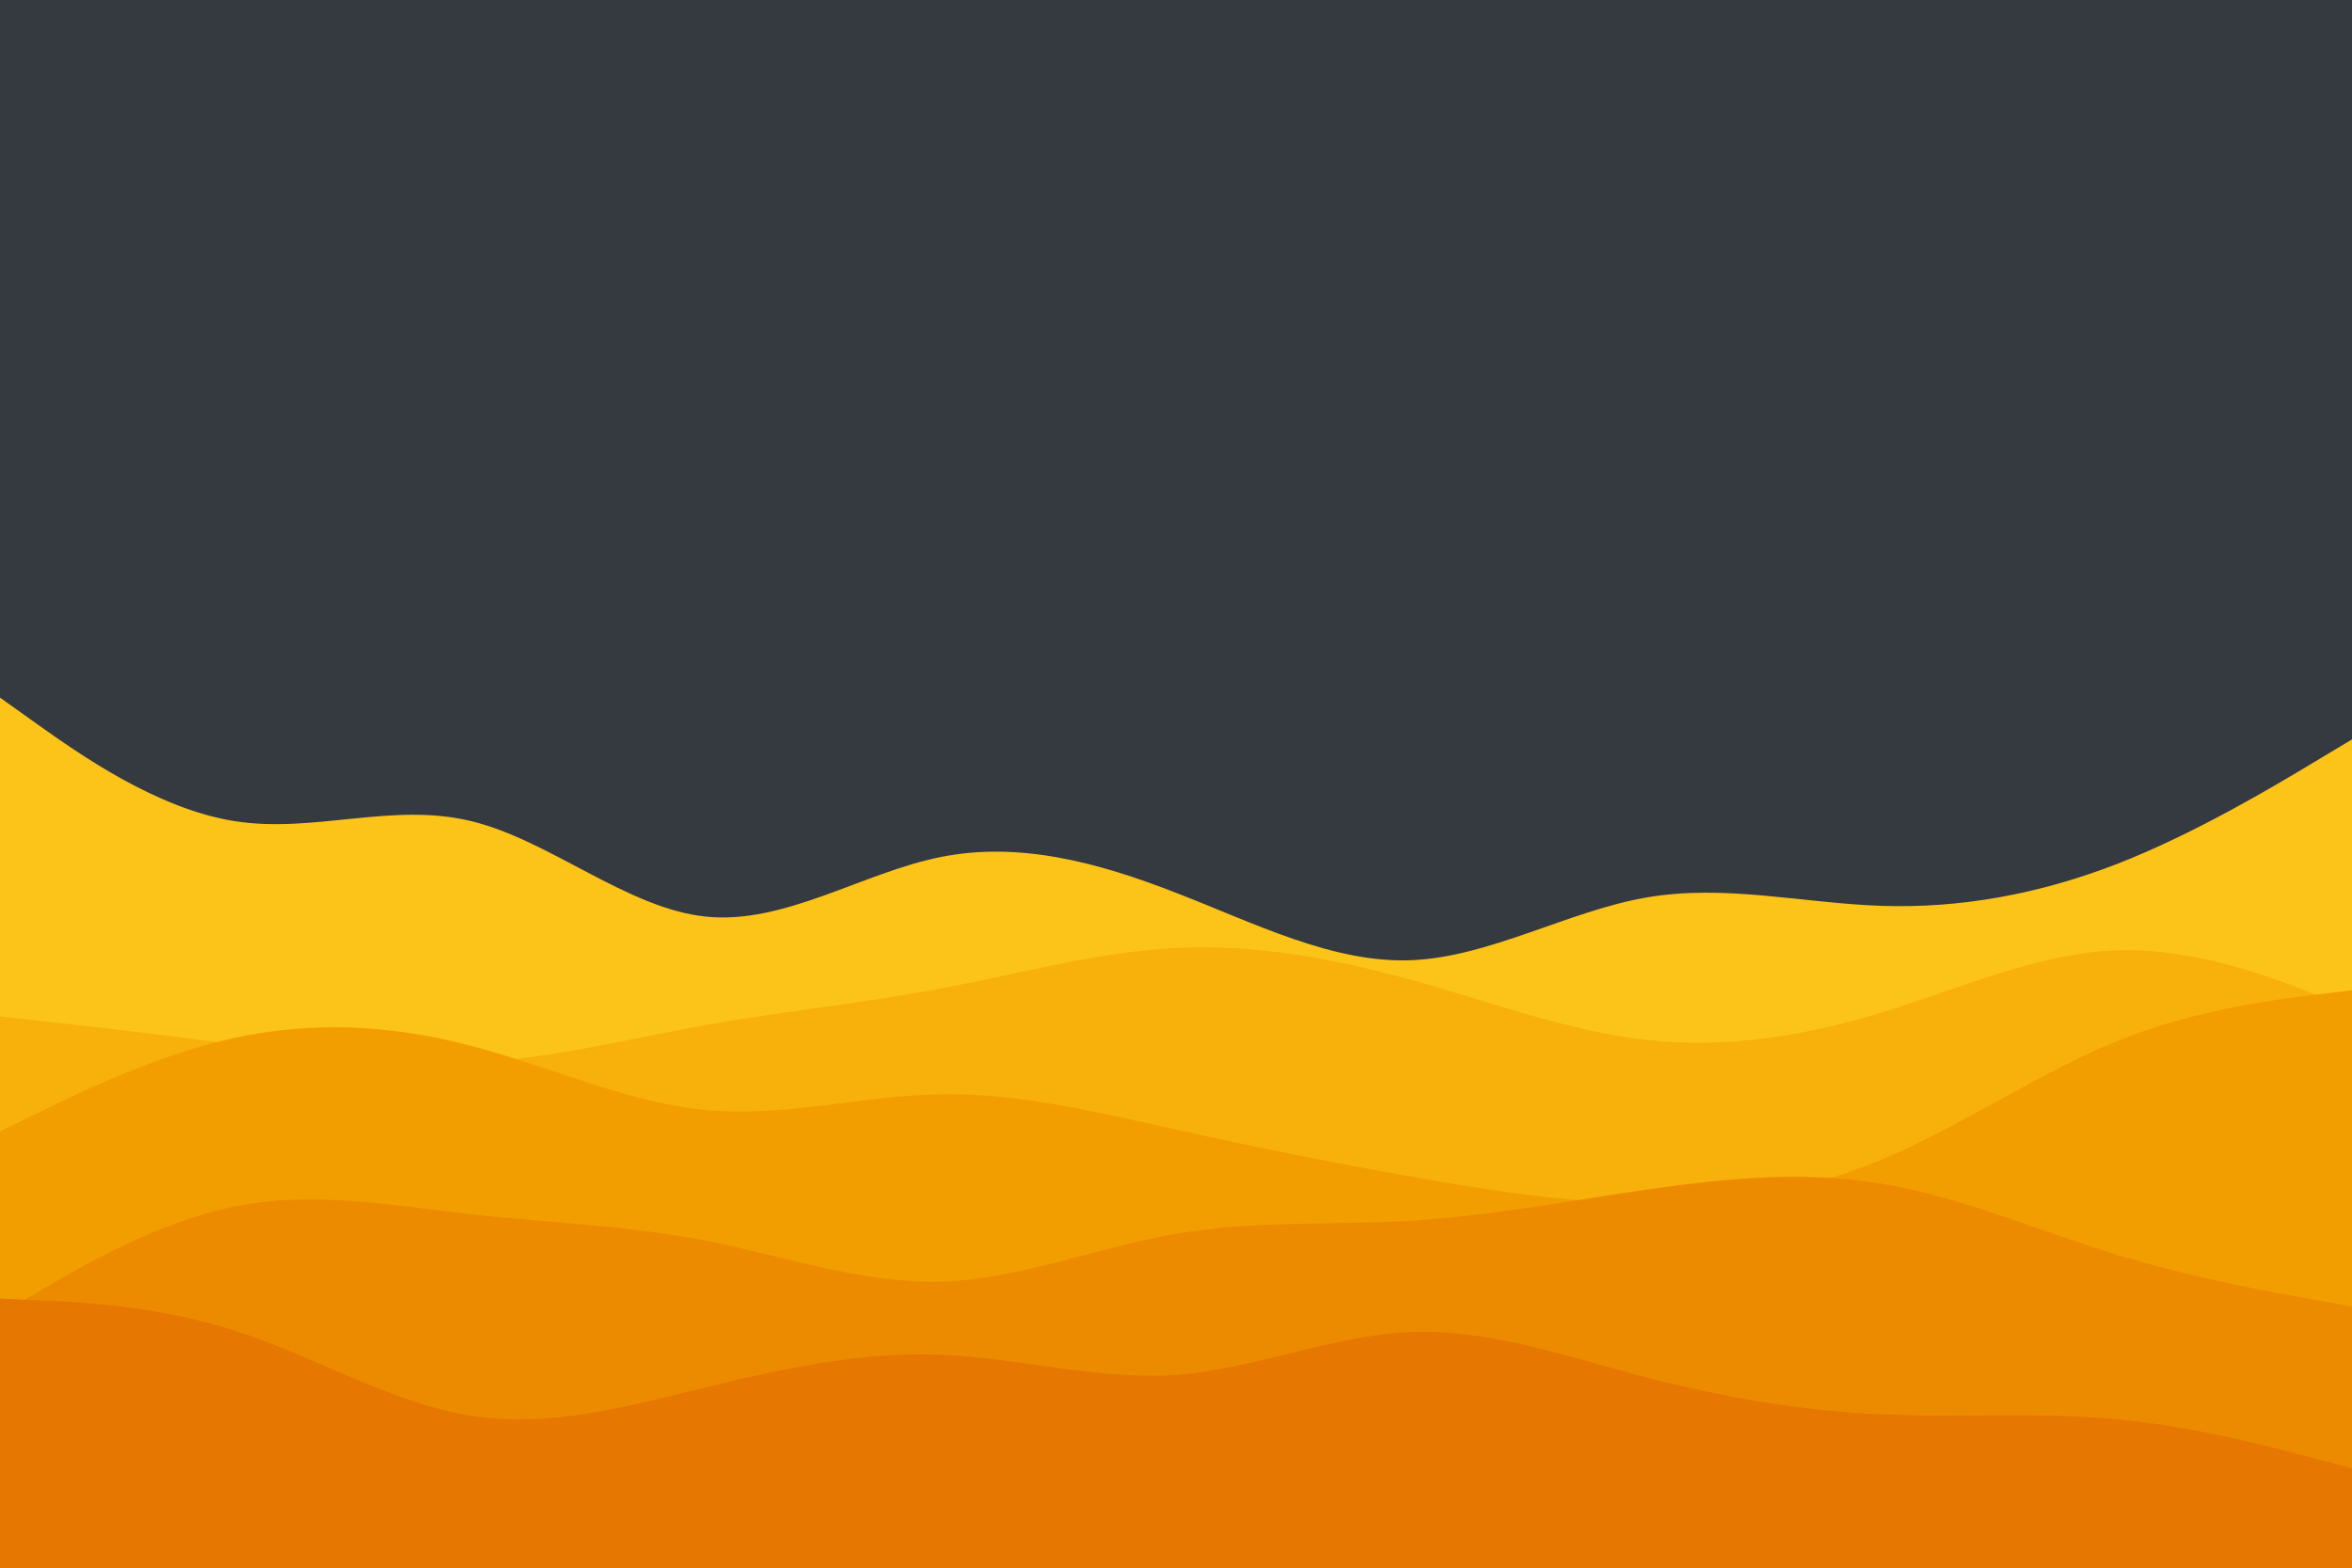
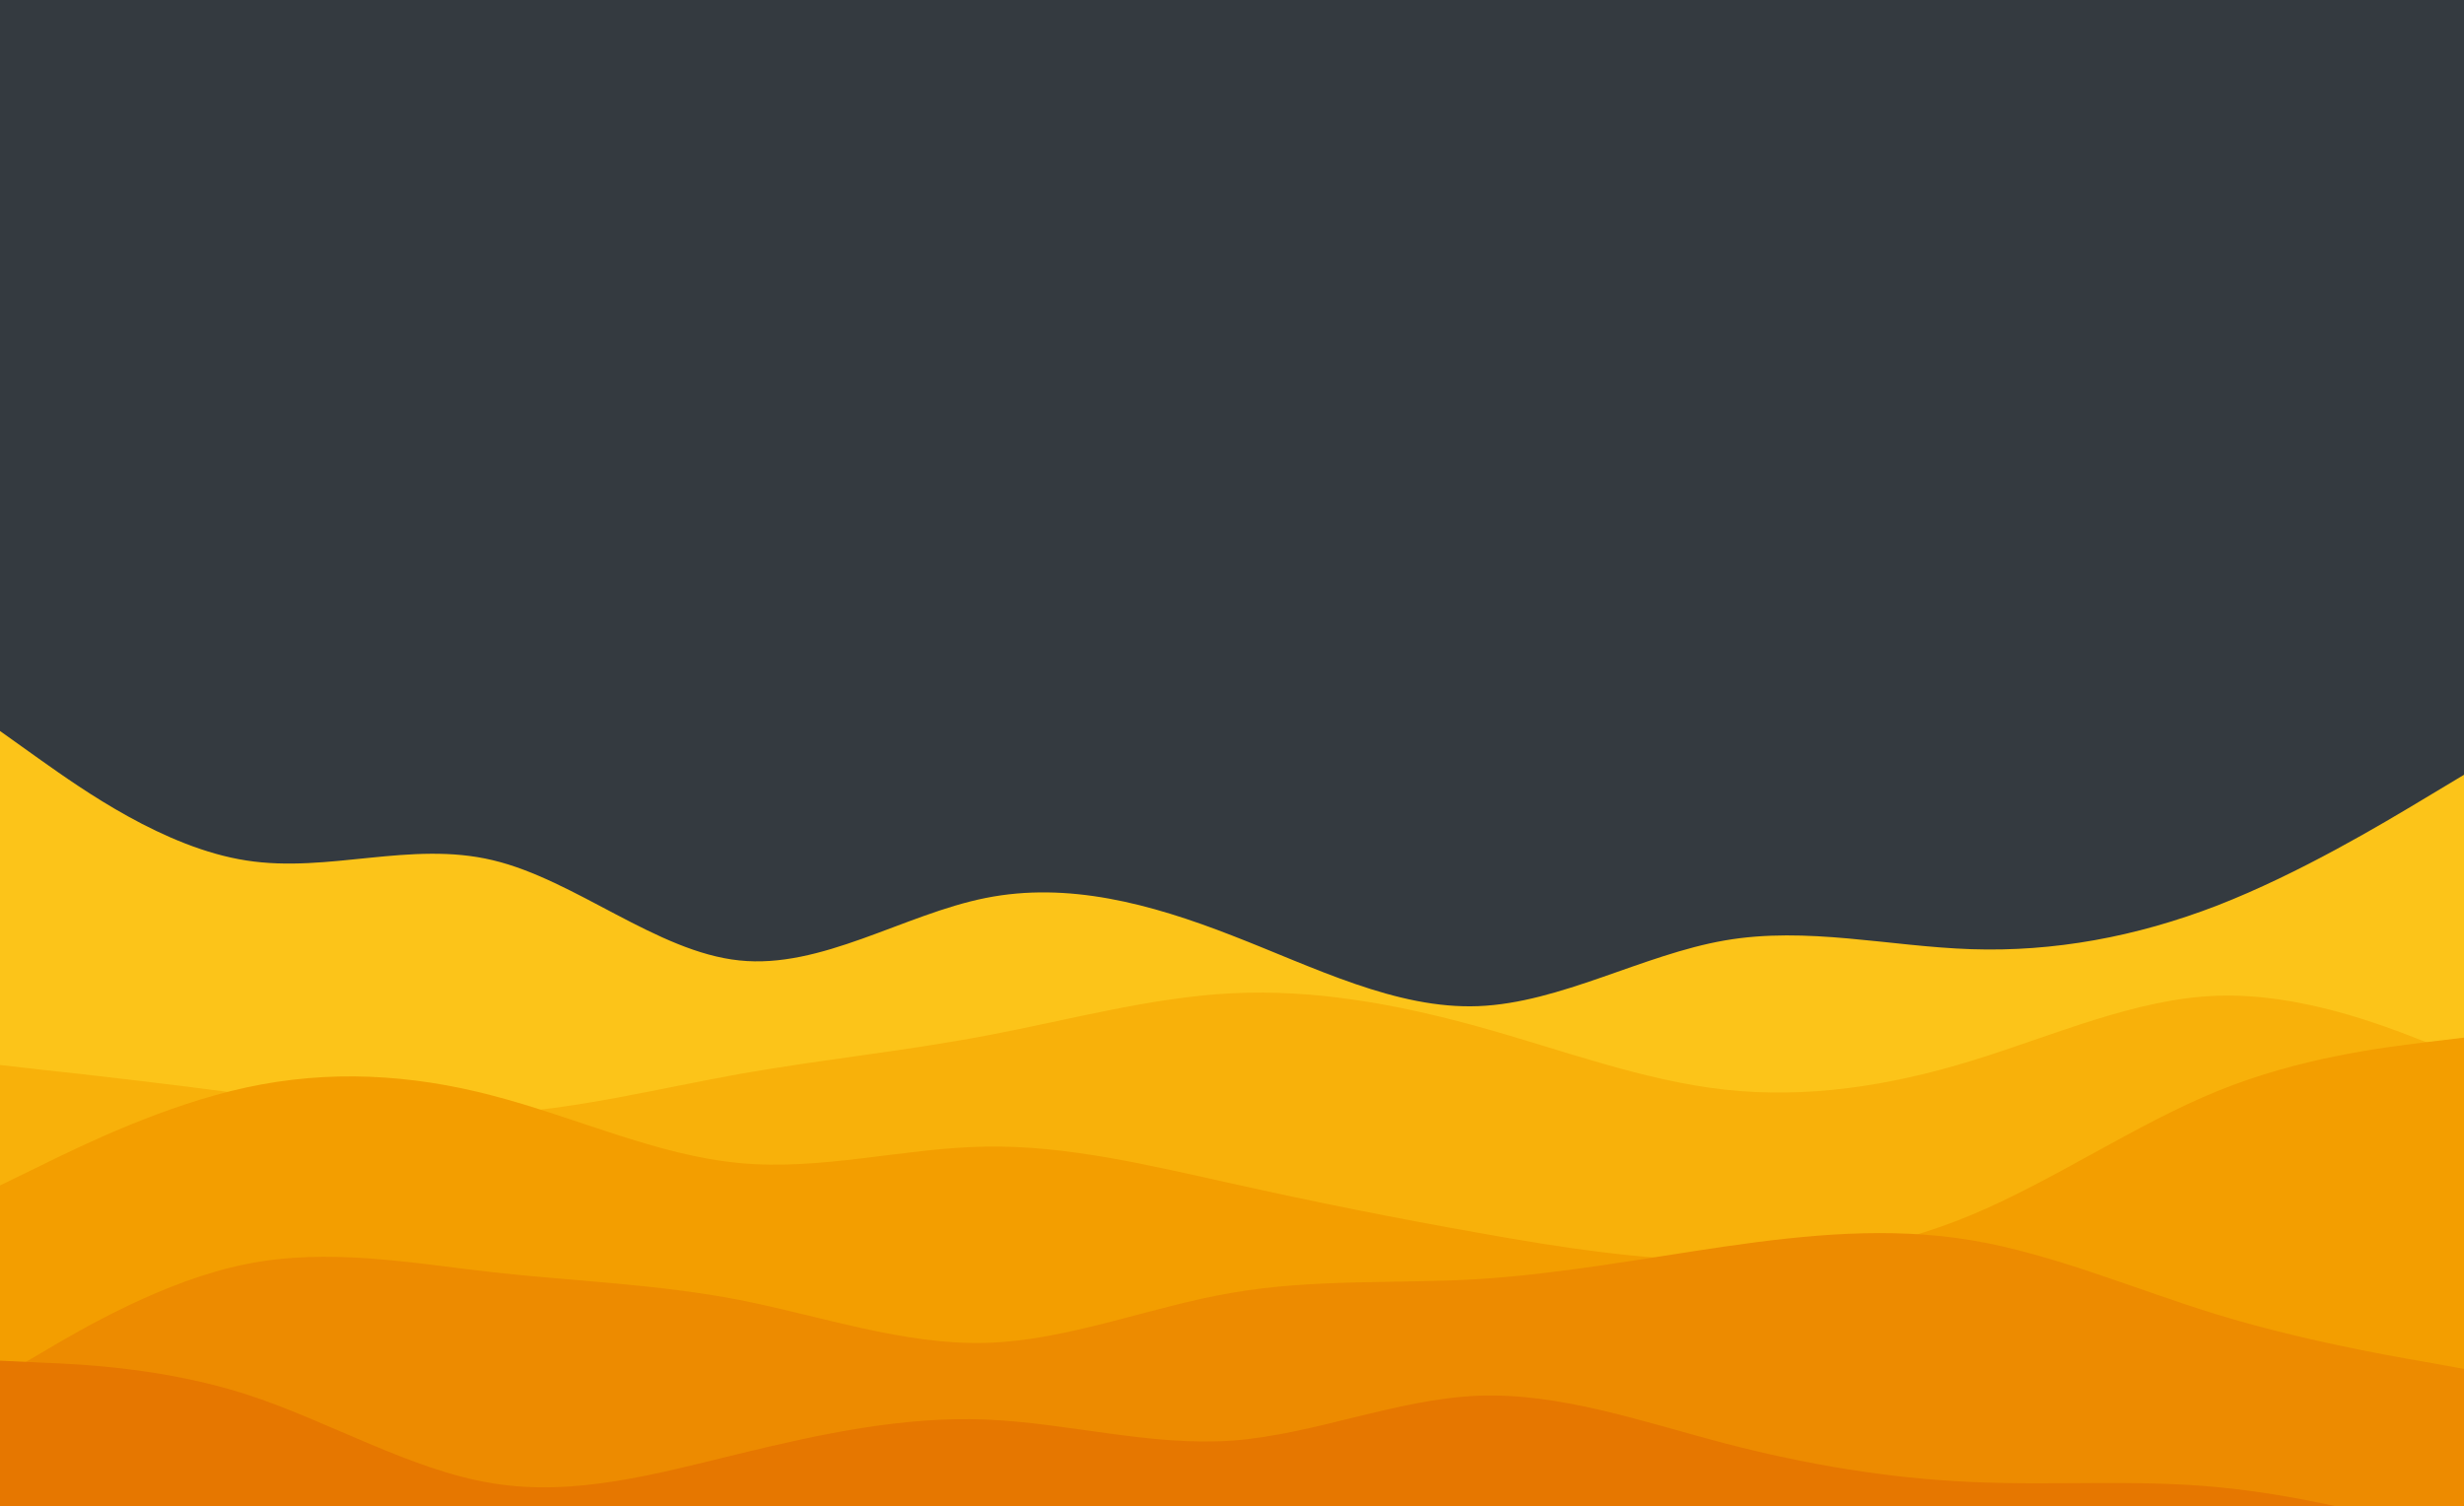
- <svg xmlns="http://www.w3.org/2000/svg" id="visual" viewBox="0 0 900 600" width="900" height="600" version="1.1">
+ <svg xmlns="http://www.w3.org/2000/svg" id="visual" viewBox="0 0 900 550" width="900" height="550" version="1.1">
  <rect x="0" y="0" width="900" height="600" fill="#343a40">
    </rect>
  <path d="M0 267L15 277.7C30 288.3 60 309.7 90 314.3C120 319 150 307 180 314.2C210 321.3 240 347.7 270 350.8C300 354 330 334 360 328C390 322 420 330 450 341.7C480 353.3 510 368.7 540 367.5C570 366.3 600 348.7 630 343.5C660 338.3 690 345.7 720 346.7C750 347.7 780 342.3 810 330.7C840 319 870 301 885 292L900 283L900 601L885 601C870 601 840 601 810 601C780 601 750 601 720 601C690 601 660 601 630 601C600 601 570 601 540 601C510 601 480 601 450 601C420 601 390 601 360 601C330 601 300 601 270 601C240 601 210 601 180 601C150 601 120 601 90 601C60 601 30 601 15 601L0 601Z" fill="#fcc419" />
  <path d="M0 389L15 390.7C30 392.3 60 395.7 90 399.7C120 403.7 150 408.3 180 406.8C210 405.3 240 397.7 270 392.3C300 387 330 384 360 378.3C390 372.7 420 364.3 450 362.8C480 361.3 510 366.7 540 375C570 383.3 600 394.7 630 398C660 401.3 690 396.7 720 387.5C750 378.3 780 364.7 810 363.7C840 362.7 870 374.3 885 380.2L900 386L900 601L885 601C870 601 840 601 810 601C780 601 750 601 720 601C690 601 660 601 630 601C600 601 570 601 540 601C510 601 480 601 450 601C420 601 390 601 360 601C330 601 300 601 270 601C240 601 210 601 180 601C150 601 120 601 90 601C60 601 30 601 15 601L0 601Z" fill="#f8b10a" />
  <path d="M0 433L15 425.7C30 418.3 60 403.7 90 397.2C120 390.7 150 392.3 180 400.2C210 408 240 422 270 424.8C300 427.7 330 419.3 360 418.8C390 418.3 420 425.7 450 432.3C480 439 510 445 540 450.3C570 455.7 600 460.3 630 460.5C660 460.7 690 456.3 720 443.8C750 431.3 780 410.7 810 398.5C840 386.3 870 382.7 885 380.8L900 379L900 601L885 601C870 601 840 601 810 601C780 601 750 601 720 601C690 601 660 601 630 601C600 601 570 601 540 601C510 601 480 601 450 601C420 601 390 601 360 601C330 601 300 601 270 601C240 601 210 601 180 601C150 601 120 601 90 601C60 601 30 601 15 601L0 601Z" fill="#f39e00" />
  <path d="M0 503L15 494.2C30 485.3 60 467.7 90 461.7C120 455.7 150 461.3 180 464.7C210 468 240 469 270 474.8C300 480.7 330 491.3 360 490.5C390 489.7 420 477.3 450 472.2C480 467 510 469 540 467.2C570 465.3 600 459.7 630 455.3C660 451 690 448 720 453C750 458 780 471 810 480.2C840 489.3 870 494.7 885 497.3L900 500L900 601L885 601C870 601 840 601 810 601C780 601 750 601 720 601C690 601 660 601 630 601C600 601 570 601 540 601C510 601 480 601 450 601C420 601 390 601 360 601C330 601 300 601 270 601C240 601 210 601 180 601C150 601 120 601 90 601C60 601 30 601 15 601L0 601Z" fill="#ed8b00" />
  <path d="M0 497L15 497.7C30 498.3 60 499.7 90 509.3C120 519 150 537 180 541.8C210 546.7 240 538.3 270 531C300 523.7 330 517.3 360 518.5C390 519.7 420 528.3 450 526.2C480 524 510 511 540 509.8C570 508.7 600 519.3 630 527.2C660 535 690 540 720 541.3C750 542.7 780 540.3 810 543.2C840 546 870 554 885 558L900 562L900 601L885 601C870 601 840 601 810 601C780 601 750 601 720 601C690 601 660 601 630 601C600 601 570 601 540 601C510 601 480 601 450 601C420 601 390 601 360 601C330 601 300 601 270 601C240 601 210 601 180 601C150 601 120 601 90 601C60 601 30 601 15 601L0 601Z" fill="#e67700" />
</svg>
